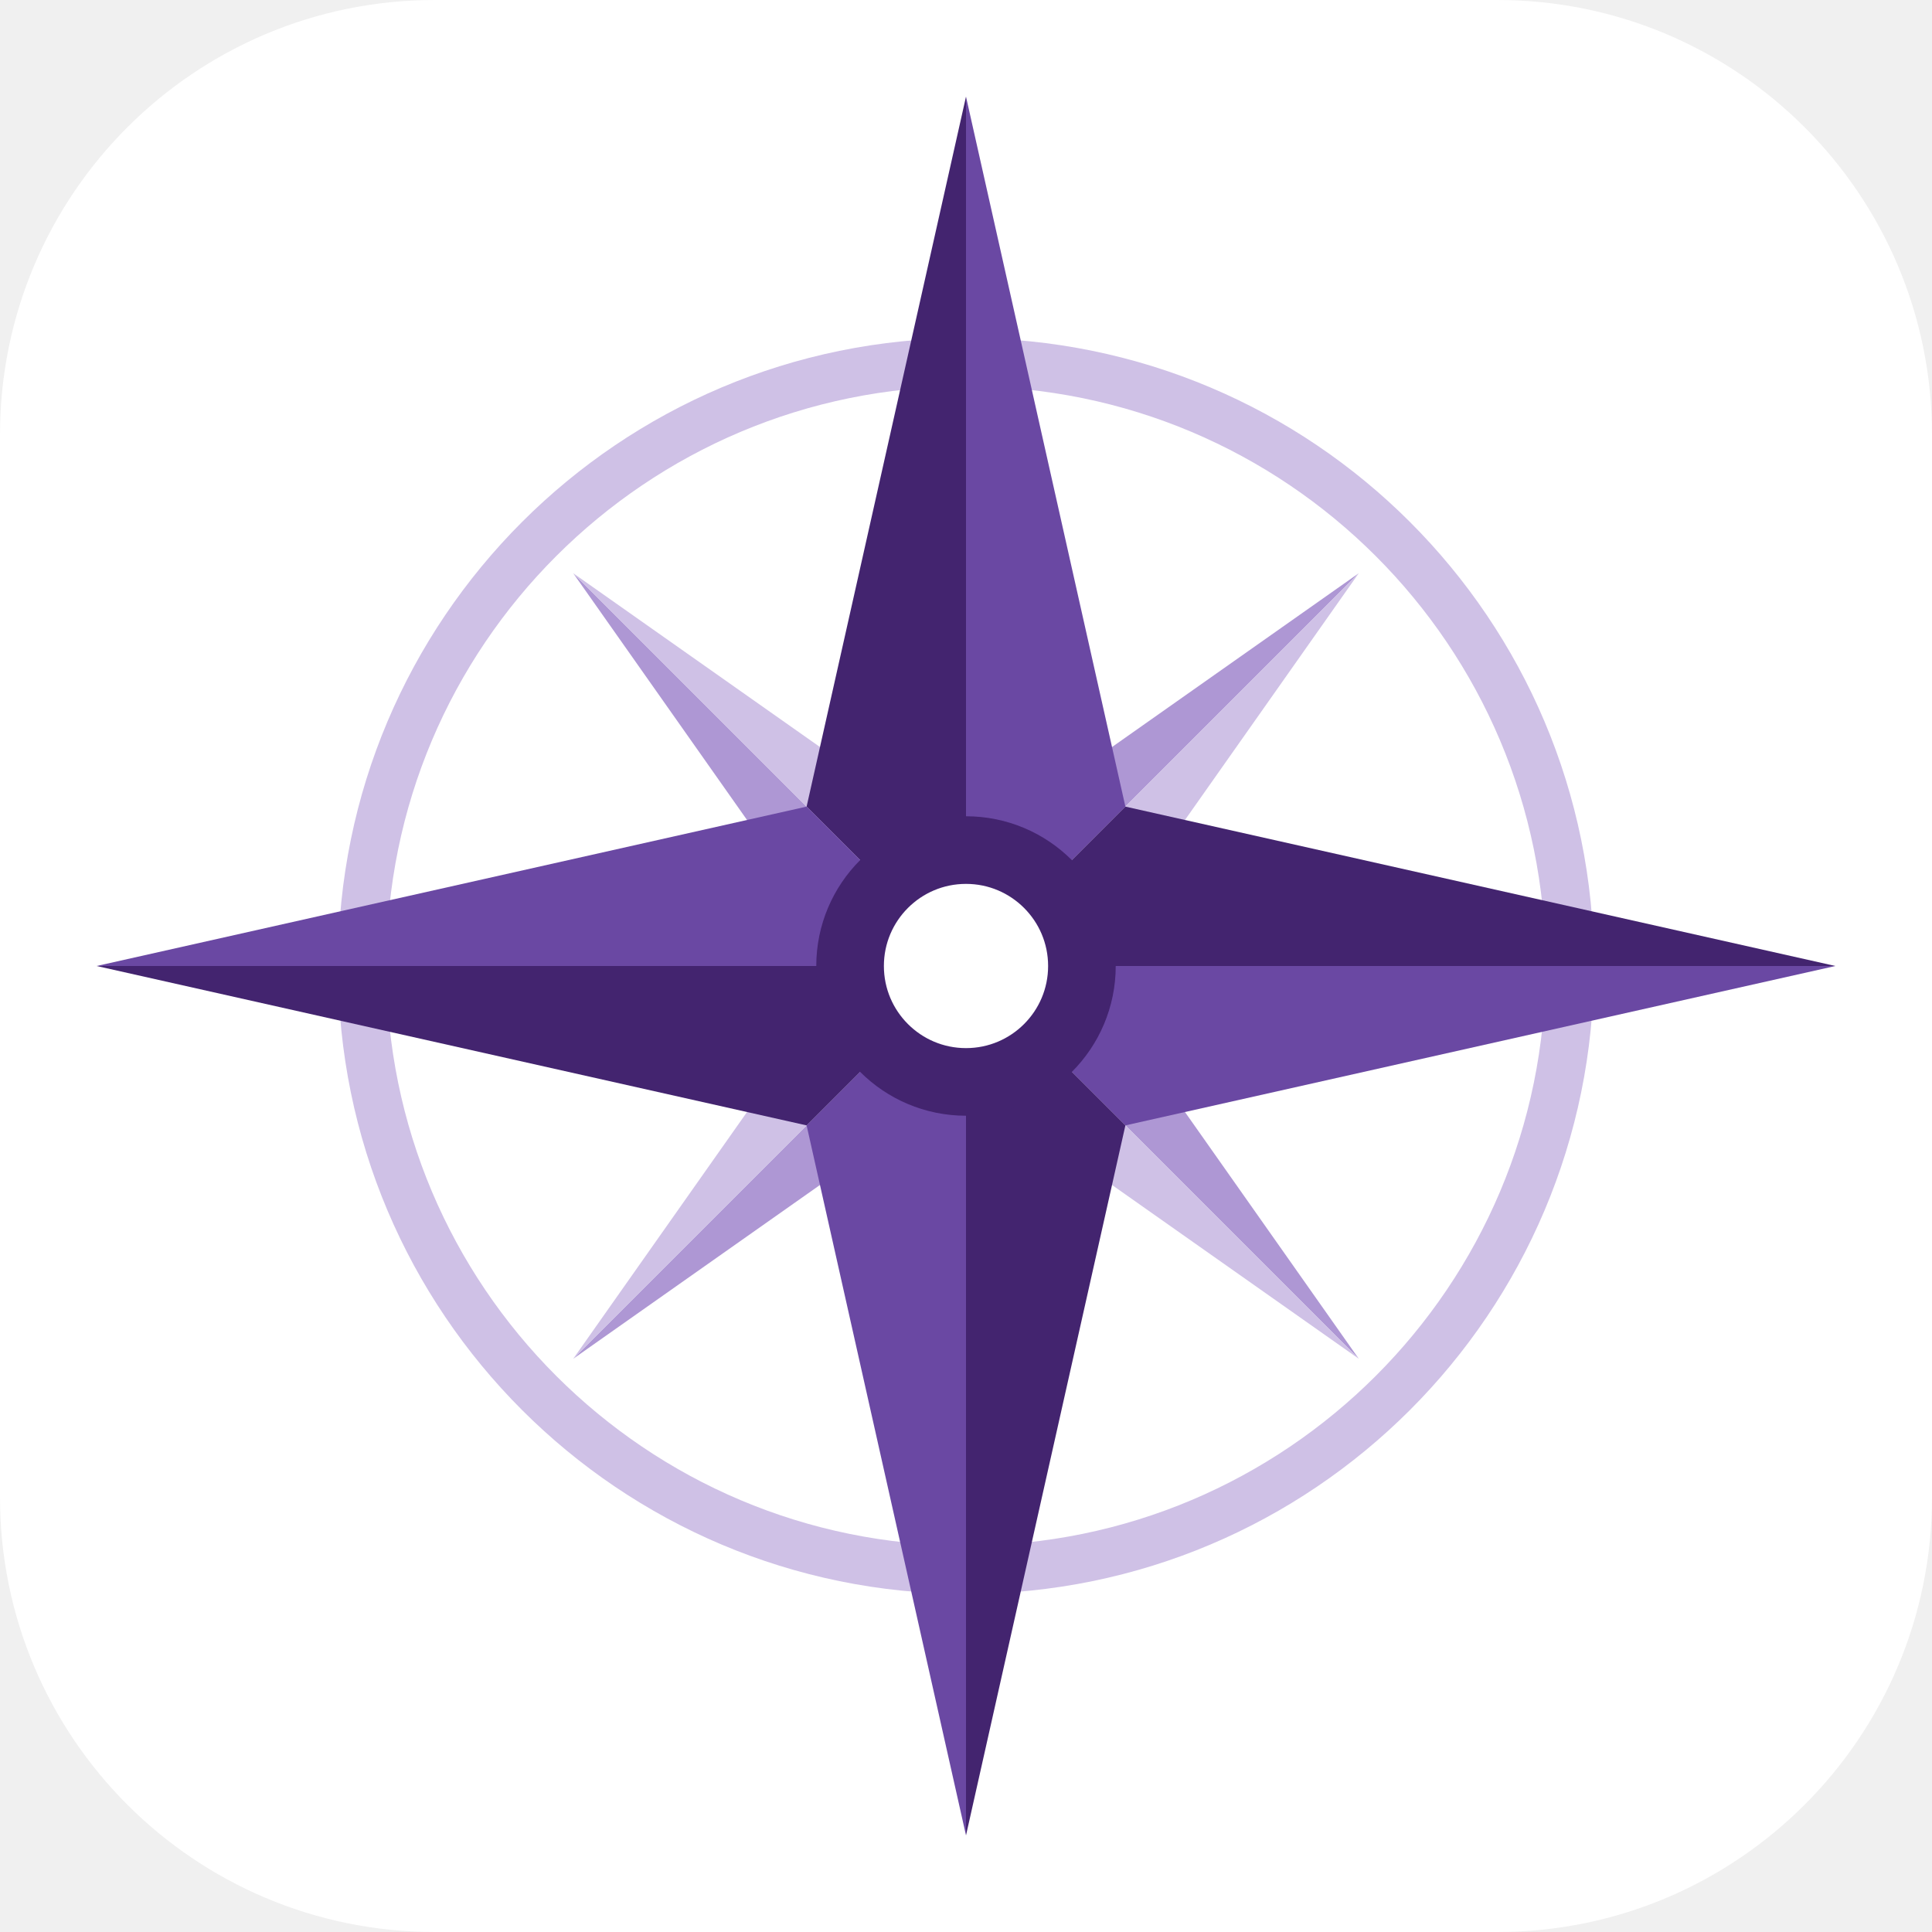
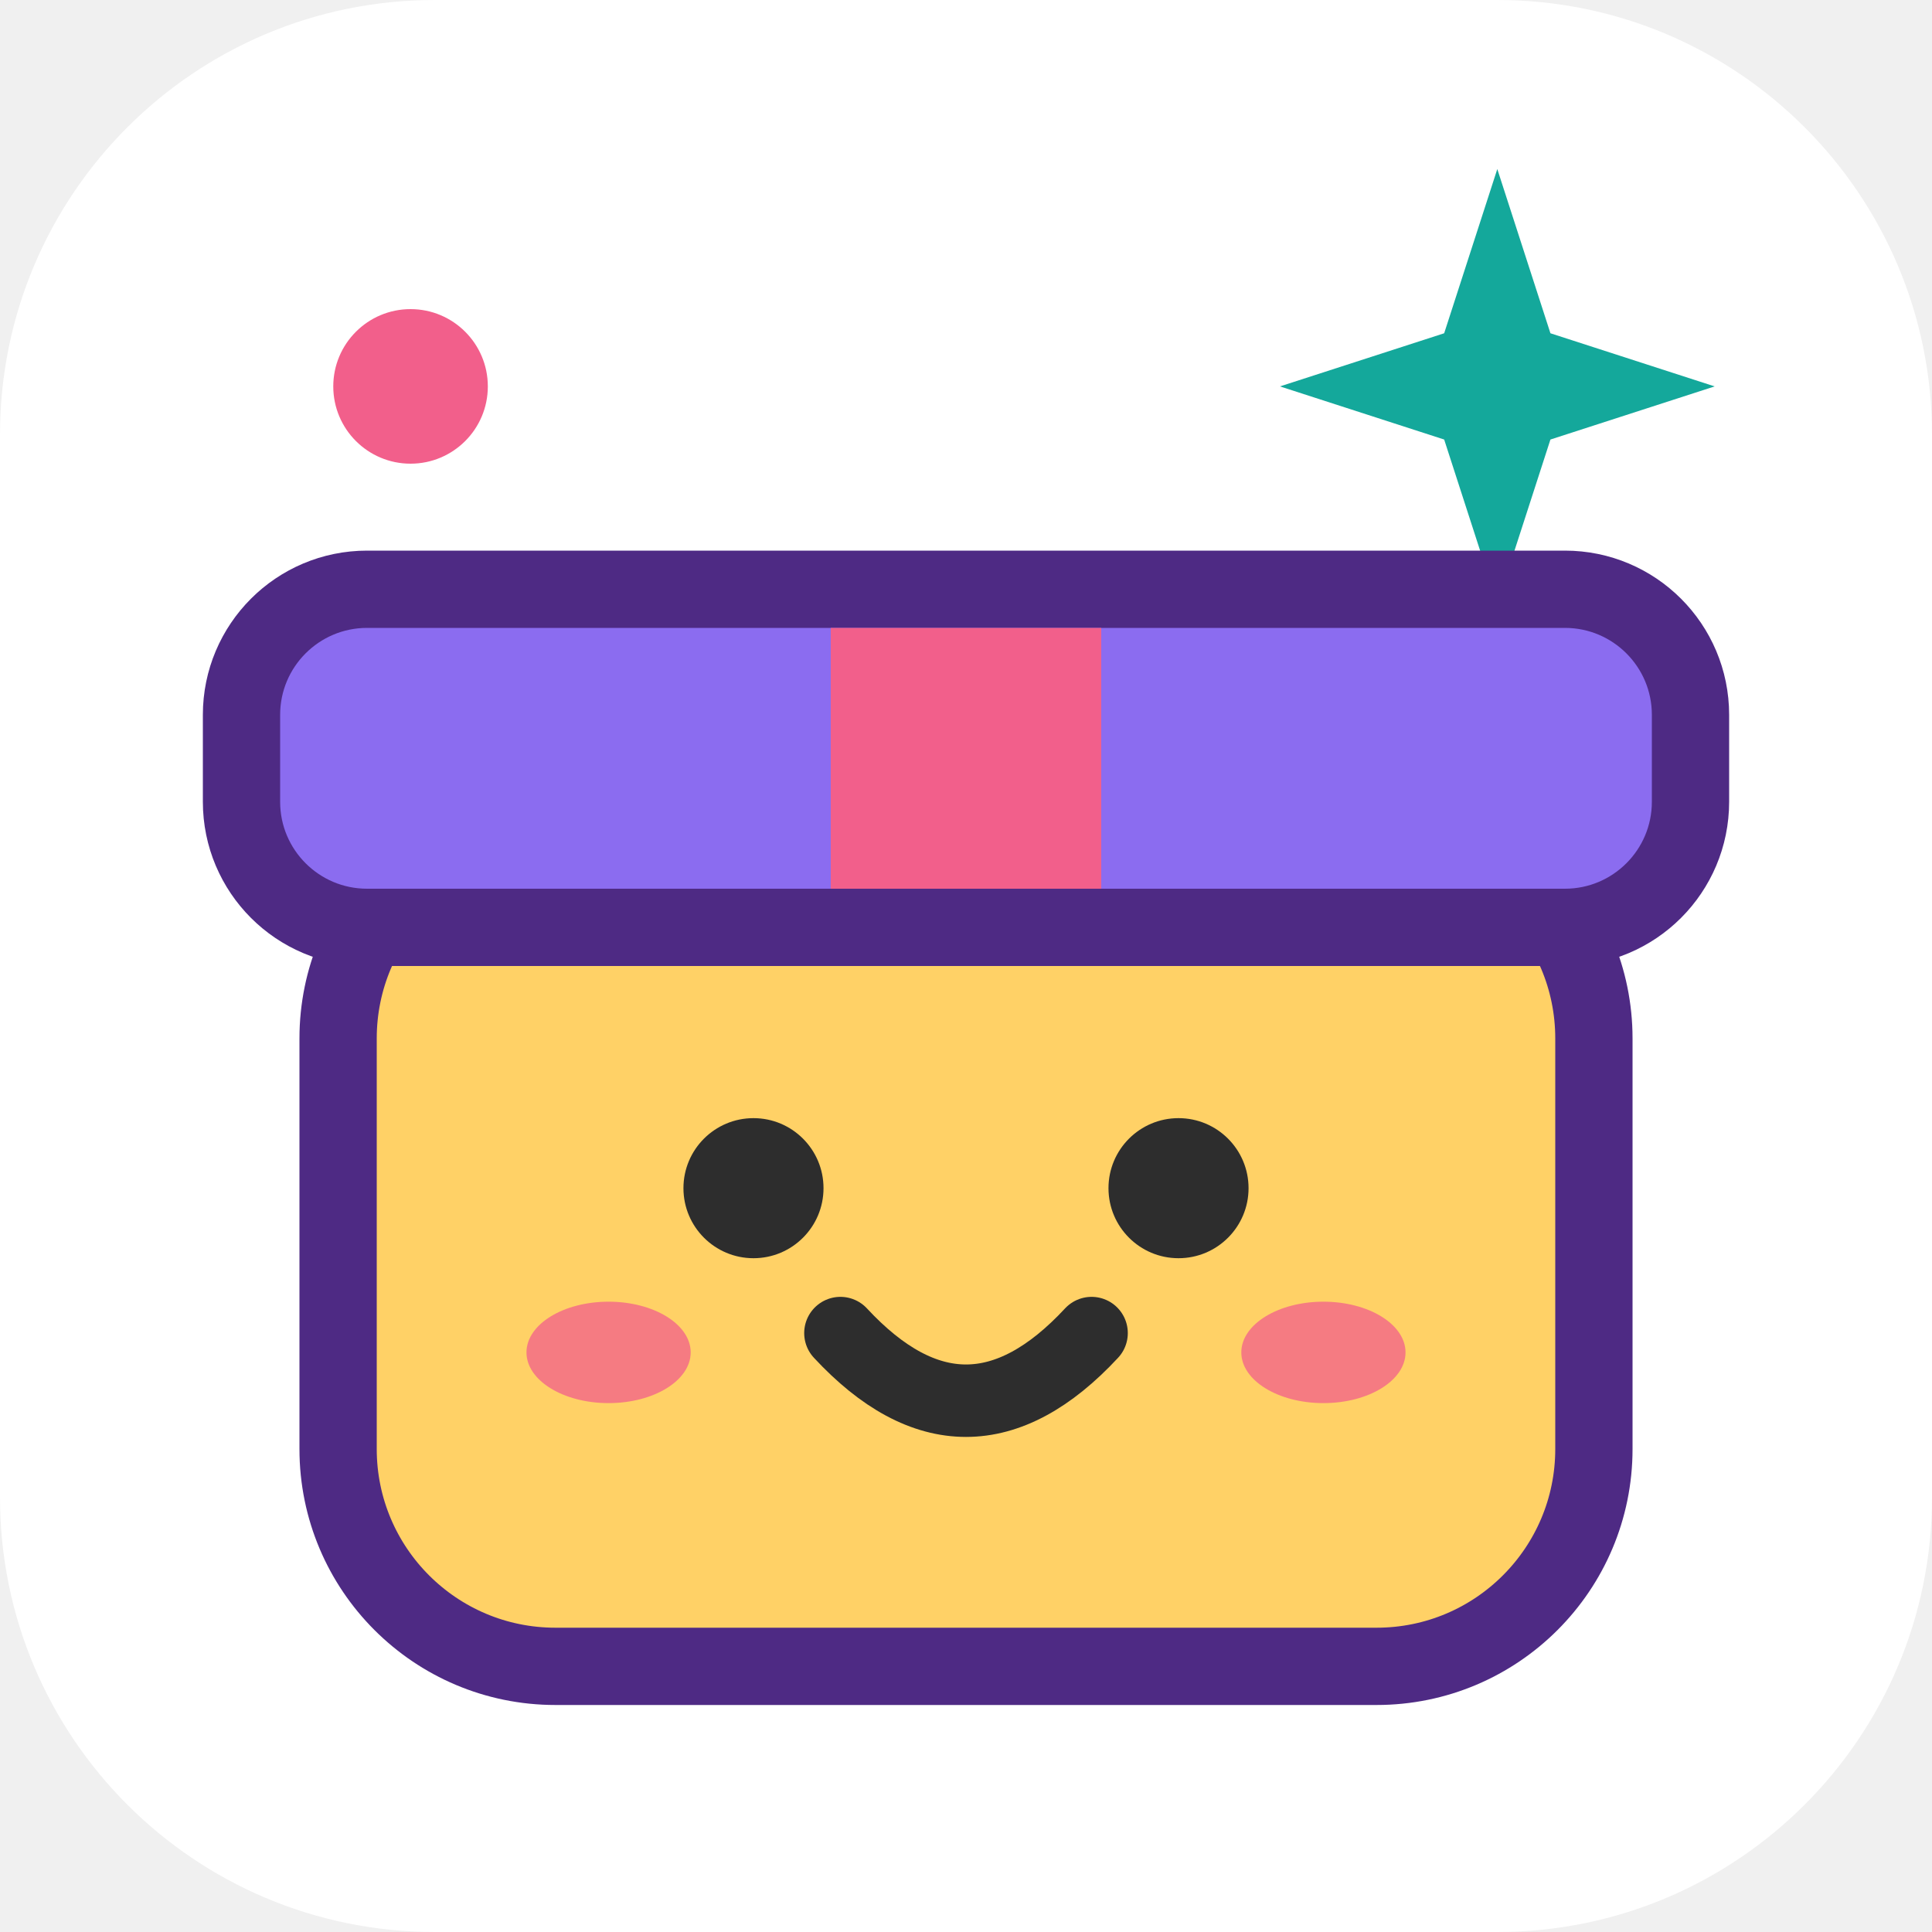
<svg xmlns="http://www.w3.org/2000/svg" viewBox="0 0 40 40">
  <rect width="40" height="40" rx="9" fill="#ffffff" />
-   <circle cx="20" cy="20" r="12.5" fill="none" stroke="#cfc1e6" stroke-width="1" />
-   <g transform="rotate(45 20 20)">
-     <path d="M20 8.5 L18.3 18.3 L20 20 Z" fill="#ae97d4" />
-     <path d="M20 8.5 L21.7 18.3 L20 20 Z" fill="#cfc1e6" />
-   </g>
-   <g transform="rotate(135 20 20)">
-     <path d="M20 8.5 L18.3 18.3 L20 20 Z" fill="#ae97d4" />
-     <path d="M20 8.5 L21.7 18.3 L20 20 Z" fill="#cfc1e6" />
-   </g>
-   <g transform="rotate(225 20 20)">
-     <path d="M20 8.5 L18.3 18.3 L20 20 Z" fill="#ae97d4" />
-     <path d="M20 8.5 L21.7 18.3 L20 20 Z" fill="#cfc1e6" />
-   </g>
-   <g transform="rotate(315 20 20)">
-     <path d="M20 8.5 L18.3 18.3 L20 20 Z" fill="#ae97d4" />
-     <path d="M20 8.5 L21.7 18.3 L20 20 Z" fill="#cfc1e6" />
-   </g>
-   <g>
-     <path d="M20 2 L16.7 16.7 L20 20 Z" fill="#43246f" />
-     <path d="M20 2 L23.3 16.7 L20 20 Z" fill="#6a48a3" />
-   </g>
-   <g transform="rotate(90 20 20)">
-     <path d="M20 2 L16.7 16.7 L20 20 Z" fill="#43246f" />
-     <path d="M20 2 L23.3 16.7 L20 20 Z" fill="#6a48a3" />
-   </g>
-   <g transform="rotate(180 20 20)">
-     <path d="M20 2 L16.7 16.7 L20 20 Z" fill="#43246f" />
-     <path d="M20 2 L23.3 16.7 L20 20 Z" fill="#6a48a3" />
-   </g>
-   <g transform="rotate(270 20 20)">
-     <path d="M20 2 L16.7 16.7 L20 20 Z" fill="#43246f" />
-     <path d="M20 2 L23.3 16.7 L20 20 Z" fill="#6a48a3" />
-   </g>
-   <circle cx="20" cy="20" r="2.4" fill="#ffffff" stroke="#43246f" stroke-width="1.4" />
+   <path d="M31 3.5 L32.1 6.9 L35.5 8 L32.1 9.1 L31 12.5 L29.9 9.1 L26.5 8 L29.9 6.9 Z" fill="#14a89b" />
+   <circle cx="8.5" cy="8" r="1.6" fill="#f25f8b" />
+   <rect x="7" y="17" width="26" height="17.5" rx="4.5" fill="#ffd166" stroke="#4e2a84" stroke-width="1.6" />
+   <rect x="5" y="12.2" width="30" height="7" rx="2.6" fill="#8b6cf0" stroke="#4e2a84" stroke-width="1.6" />
+   <rect x="17.2" y="13" width="5.6" height="5.4" fill="#f25f8b" />
+   <circle cx="15.6" cy="24.6" r="1.45" fill="#2d2d2d" />
+   <circle cx="24.4" cy="24.6" r="1.45" fill="#2d2d2d" />
+   <path d="M17.4 27.6 Q20 30.4 22.6 27.6" fill="none" stroke="#2d2d2d" stroke-width="1.5" stroke-linecap="round" />
+   <ellipse cx="12.6" cy="28" rx="1.7" ry="1.05" fill="#f25f8b" opacity="0.75" />
+   <ellipse cx="27.4" cy="28" rx="1.7" ry="1.05" fill="#f25f8b" opacity="0.75" />
</svg>
